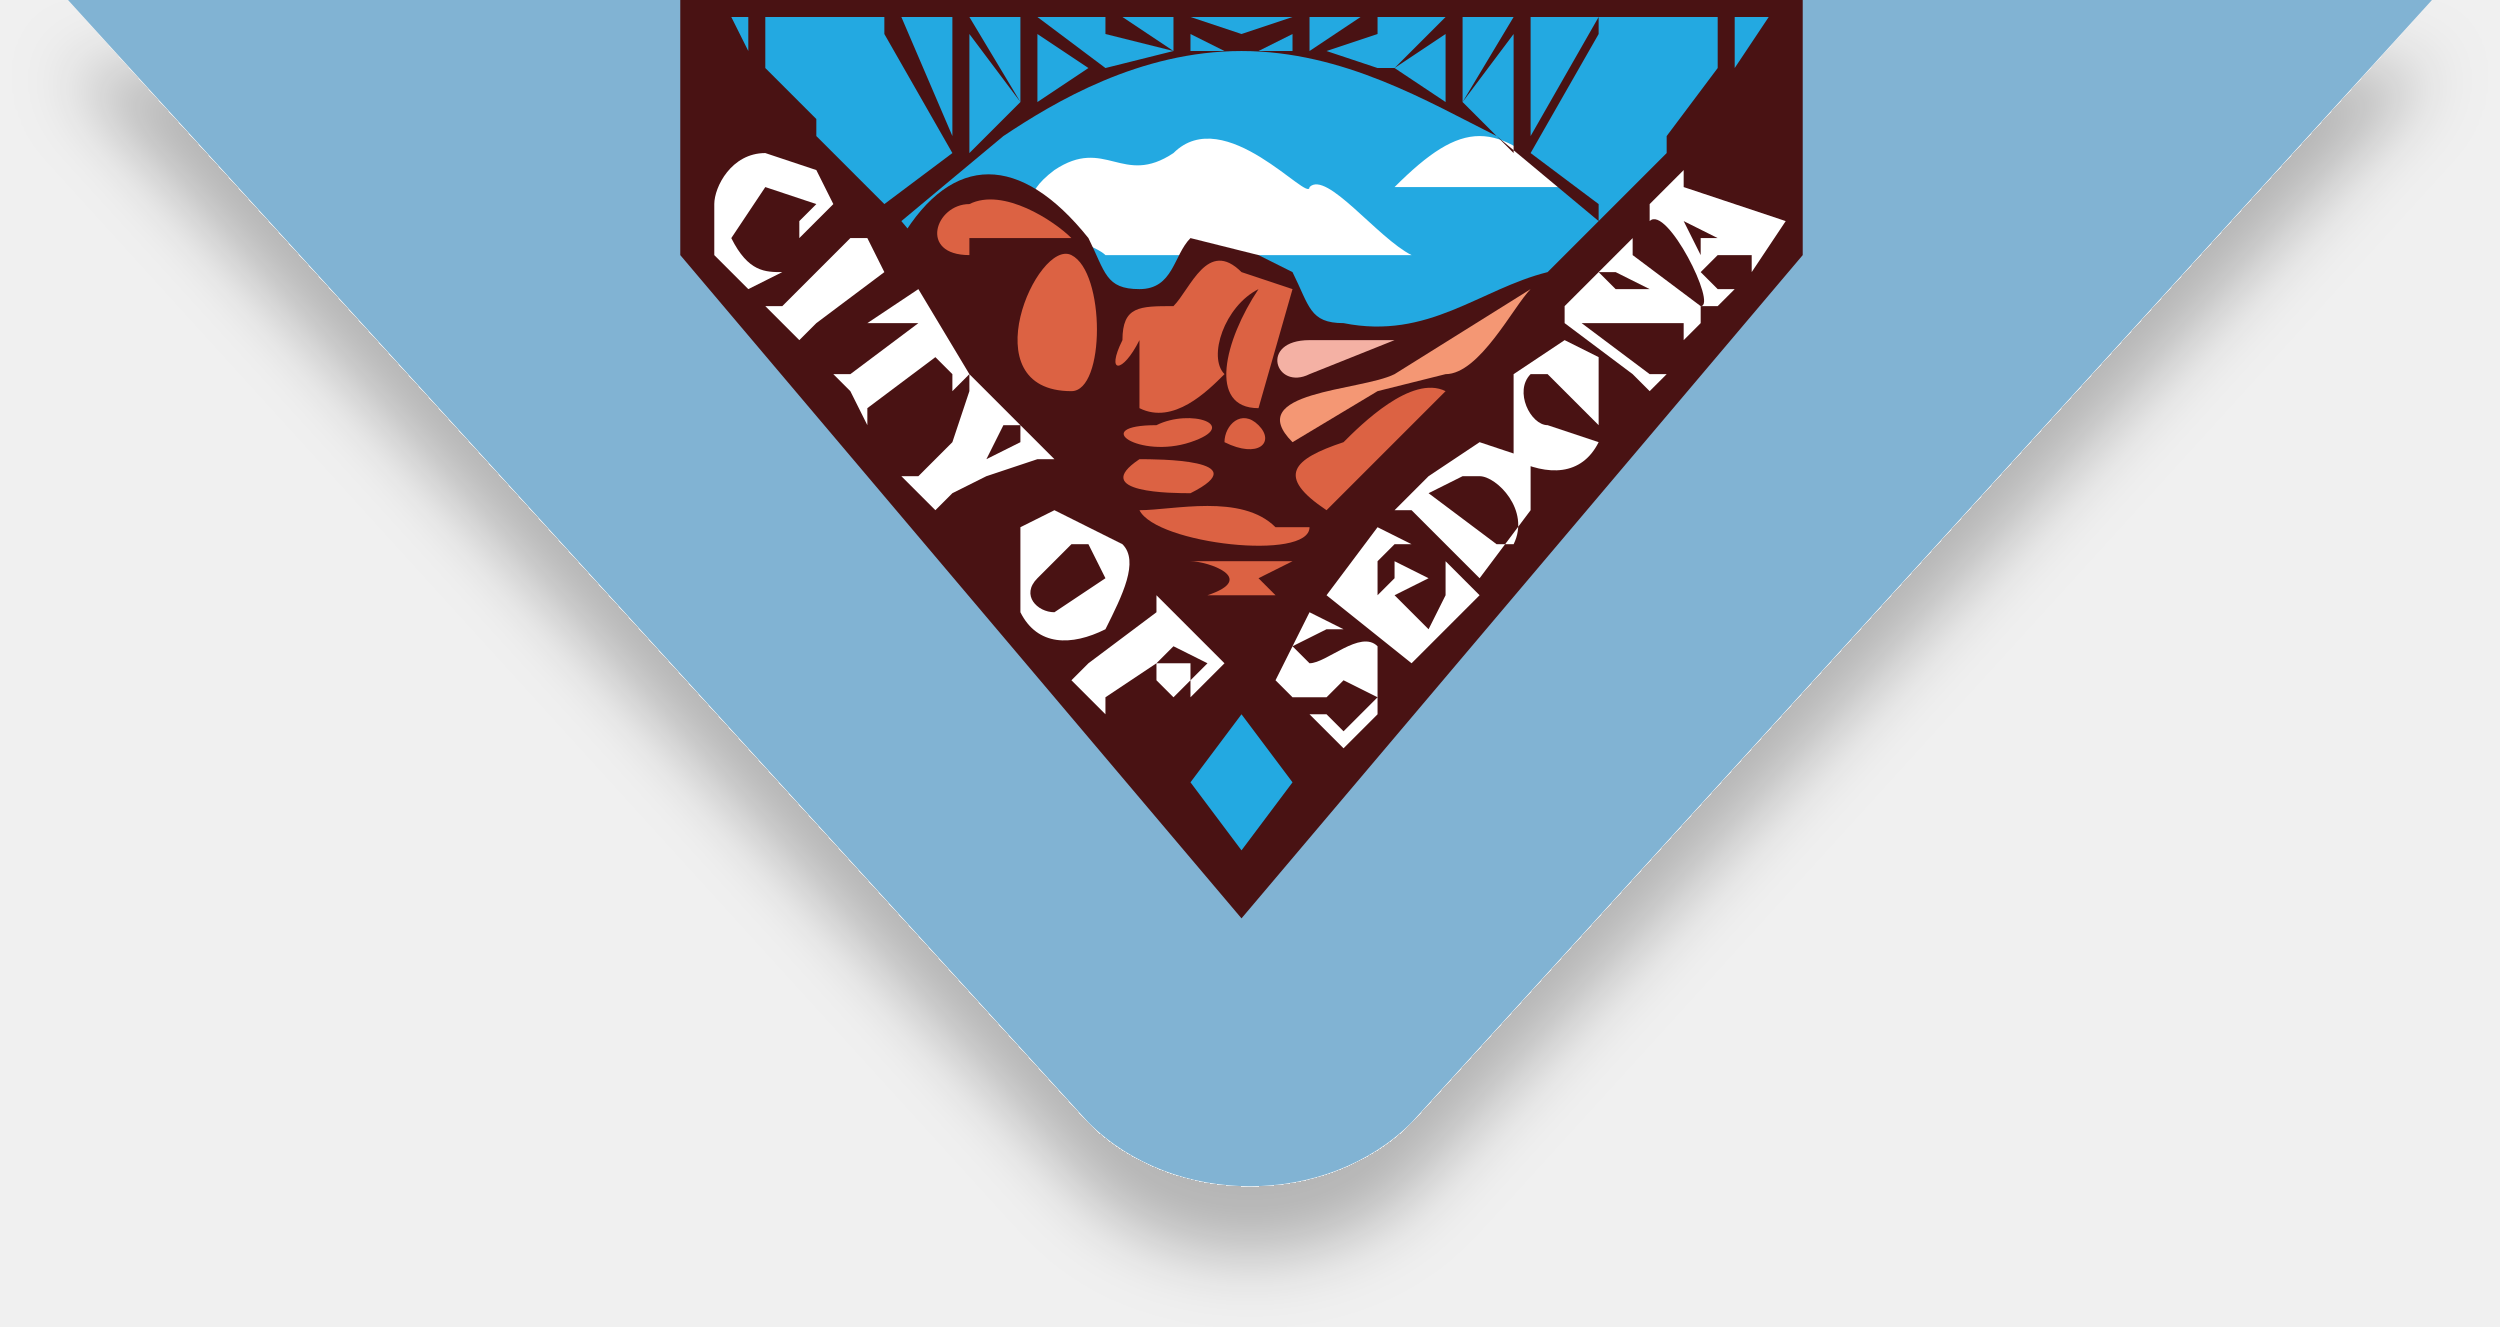
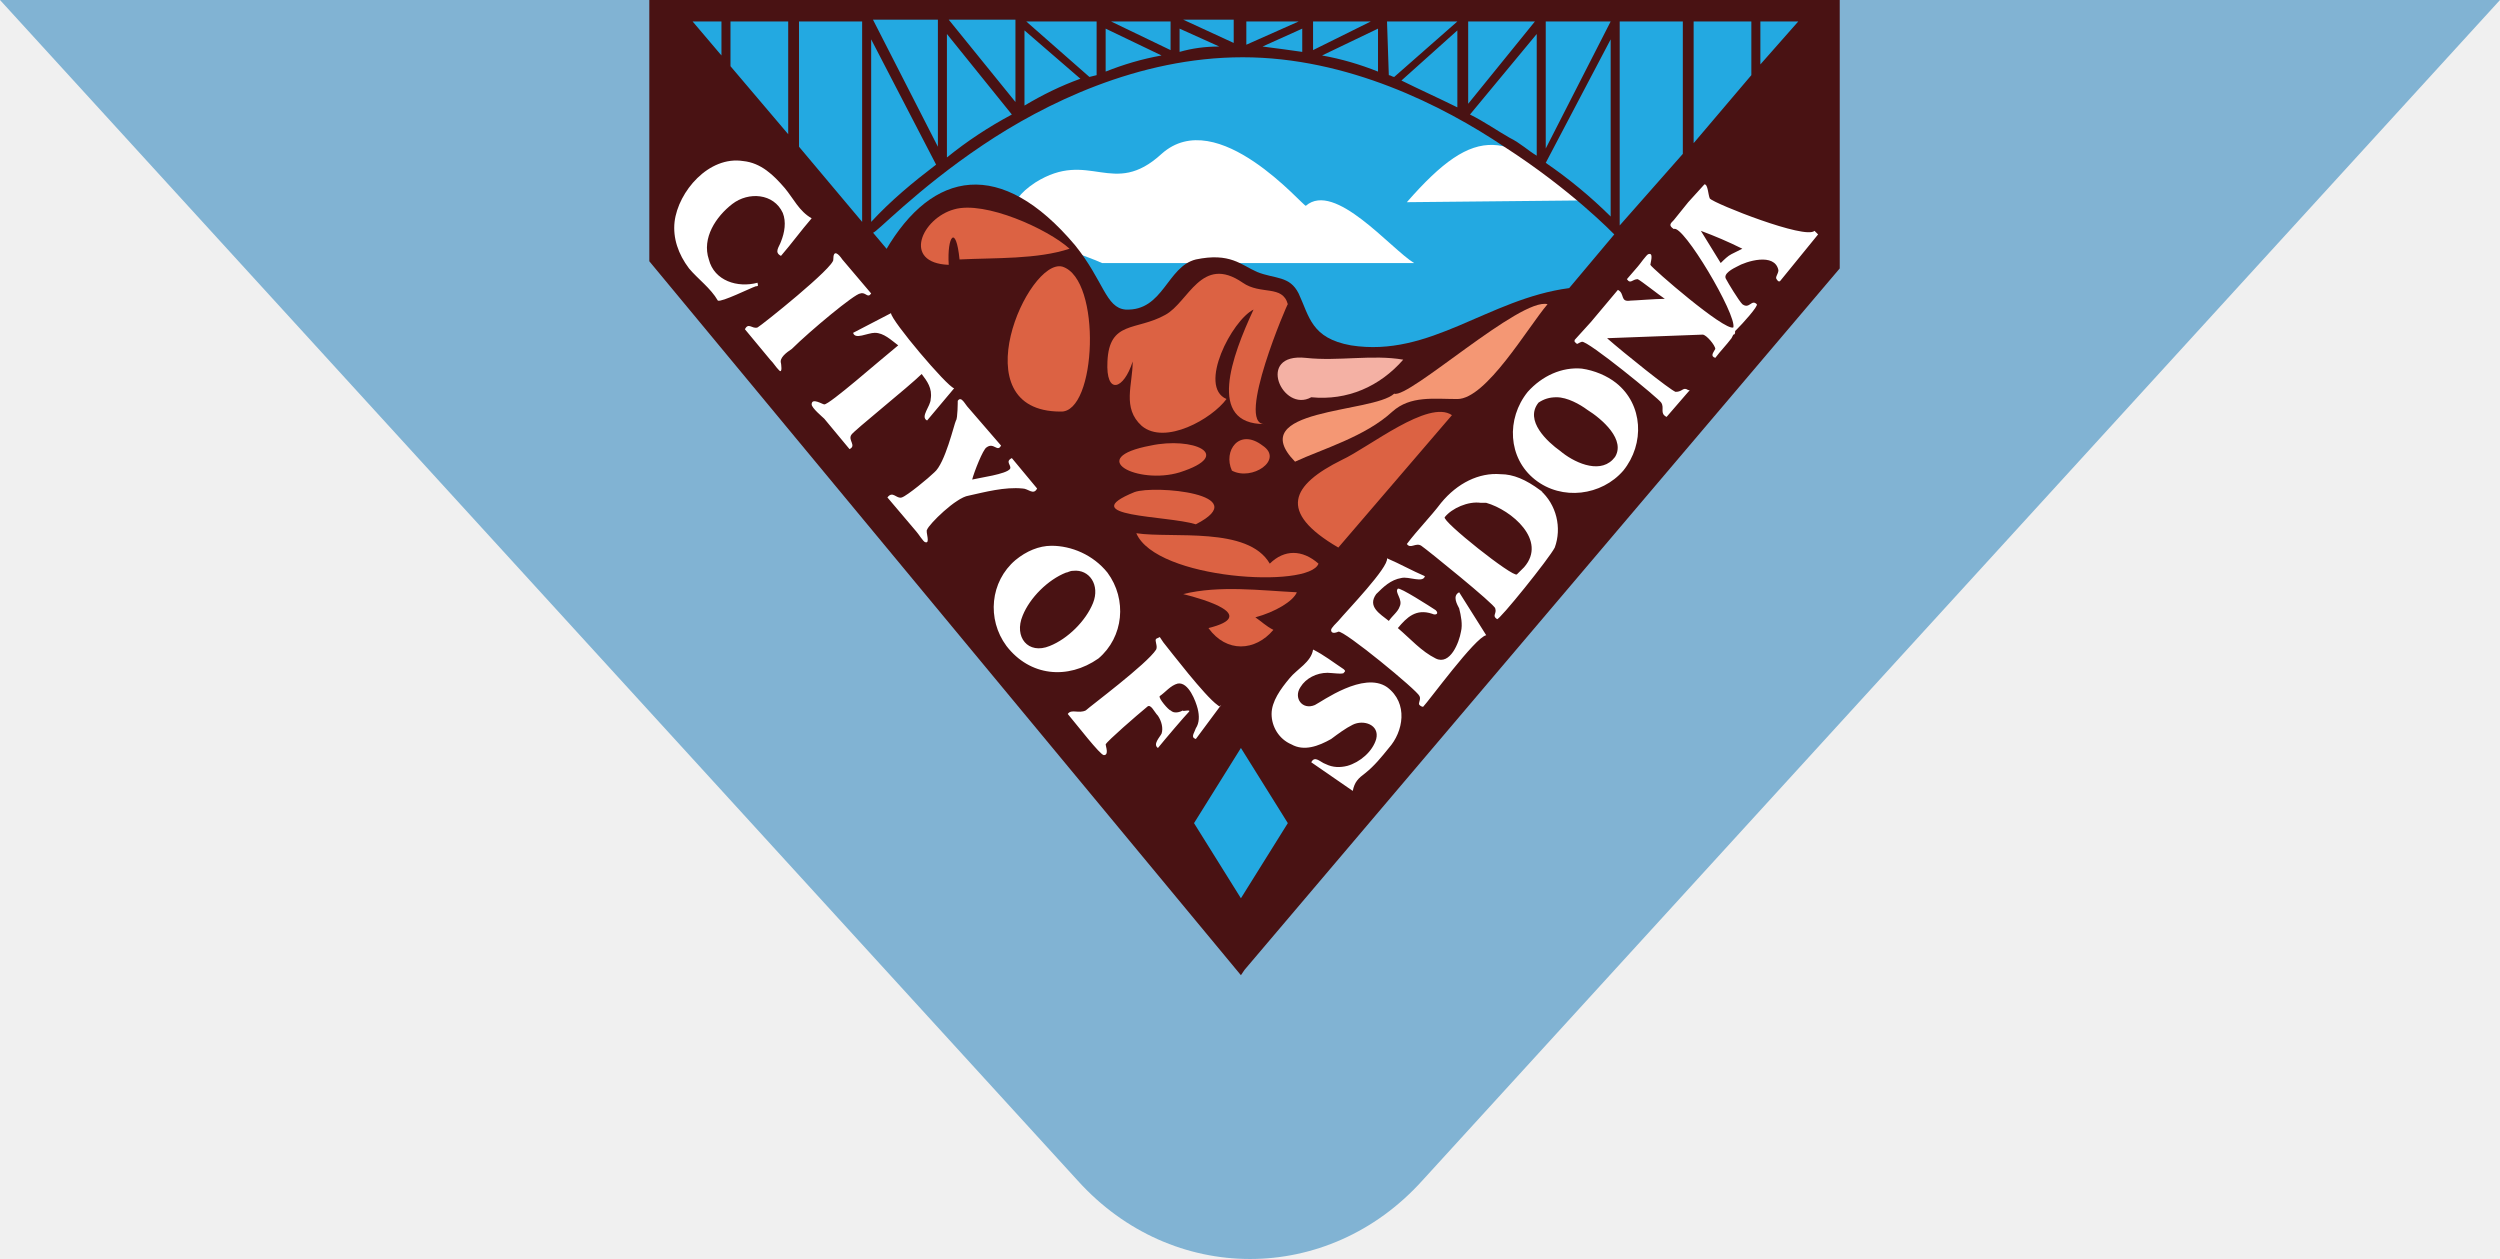
- <svg xmlns="http://www.w3.org/2000/svg" width="147" height="78" fill="none">
-   <g filter="url(#a)">
-     <path d="M143 0H4l60 66c5 5 14 5 19 0l60-66Z" fill="#81B3D3" />
-     <path d="m41 0 32 38 32-37-64-1Z" fill="#23A9E1" />
-     <path d="M65 15h18c-2-1-5-5-6-4 0 1-5-5-8-2-3 2-4-1-7 1-4 3 2 4 3 5Zm27-4H82c4-4 6-4 10 0Z" fill="#fff" />
-     <path d="M102 4V1h2l-2 3Zm-49 9 6-5c3-2 8-5 14-5s11 3 15 5l6 5-3 3c-4 1-7 4-12 3-2 0-2-1-3-3l-2-1-4-1c-1 1-1 3-3 3s-2-1-3-3c-4-5-8-5-11 0l20 23-20-24ZM44 1v2l-1-2h1Zm54 0h3v3l-3 4V1Zm-4 12V1h4v8l-4 4Zm0-11v10l-4-3 4-7Zm-5 0v7l-1-1-2-2 3-4Zm-4 0v4l-3-2 3-2Zm1-1h3l-3 5V1Zm4 0h4l-4 7V1Zm-9 0h4l-3 3h-1V1Zm0 1v2l-3-1 3-1Zm-5 0v1h-2l2-1Zm-6 0 2 1h-2V2Zm-5 0 4 1-4 1V2Zm4 1-3-2h3v2Zm4-1-3-1h3v1Zm0-1h3l-3 1V1Zm4 0h3l-3 2V1ZM65 4l-4-3h4v3Zm-4-2 3 2-3 2V2Zm-4 0 3 4-3 3V2Zm-5 0 4 7-4 3V2Zm4 6-3-7h3v7Zm4-2-3-5h3v5ZM48 7l-3-3V1h3v6Zm0-6h4v11l-4-4V1Zm25-1H40v15l33 39 33-39V0H73Z" fill="#491213" />
-     <path d="m70 46 3-4 3 4-3 4-3-4Z" fill="#23A9E1" />
-     <path d="M78 30c-3-2-2-3 1-4 1-1 4-4 6-3l-7 7Zm-2 3h-6c1 0 4 1 1 2h4l-1-1 2-1Zm1-2h-2c-2-2-6-1-8-1 1 2 10 3 10 1Zm-7-2c-1 0-6 0-3-2 1 0 7 0 3 2Zm2-3c0-1 1-2 2-1s0 2-2 1Zm-2 0c-3 1-6-1-2-1 2-1 5 0 2 1 0 0-1 0 0 0Zm-3-6c-1 2-2 2-1 0 0-2 1-2 3-2 1-1 2-4 4-2l3 1-2 7c-3 0-2-4 0-7-2 1-3 4-2 5-1 1-3 3-5 2v-4Zm-4 3c-6 0-2-9 0-8s2 8 0 8Zm-6-8c-3 0-2-3 0-3 2-1 5 1 6 2h-6v1Z" fill="#DC6243" />
-     <path d="M76 26c-3-3 4-3 6-4l8-5c-1 1-3 5-5 5l-4 1-5 3Z" fill="#F49774" />
-     <path d="M77 22c-2 1-3-2 0-2h5l-5 2Z" fill="#F4B1A4" />
-     <path d="m55 21 1 1v1l1-1-3-5-3 2h3l-4 3h-1l1 1 1 2v-1l4-3Zm-3-5s0 1 0 0l-1-2h-1l-4 4h-1l2 2v1-1l1-1 4-3Zm-6 0c-1 0-2 0-3-2l2-3 3 1-1 1v1l2-2-1-2-3-1c-2 0-3 2-3 3v3l2 2 2-1Zm26 23-3-3-1-1v1l-4 3-1 1 2 2v-1l3-2v1l1 1-1 1 2-2v-1h-2l1-1 2 1-1 1v1l2-2Zm-10-9-2 1v5c1 2 3 2 5 1 1-2 2-4 1-5l-4-2Zm2 2 1 2-3 2c-1 0-2-1-1-2l2-2h1Zm-3-5h1l-2-2v1l-2 1 1-2h1l-2-2-1-1v1l-1 3-2 2h-1l2 2 1-1 2-1 3-1Zm24 7v1l-1 2-2-2 2-1-2-1v1l-1 1v-2l1-1h1l-2-1-3 4 5 4 4-4-2-2v1Zm-4 4c-1-1-3 1-4 1l-1-1 2-1h1l-2-1-1 2-1 2 1 1h2l1-1 2 1-2 2-1-1h-1l2 2 1-1 1-1v-4Zm18-28-1 1-1 1v1c1-1 4 5 3 5l-4-3v-1l-1 1-1 1h1l2 1h-2l-1-1-2 2v1l4 3 1 1 1-1h-1l-4-3h6v1l1-1v-1h1l1-1h-1l-1-1 1-1h2v1l2-3-6-2v-1Zm0 3 2 1h-1v1l-1-2Zm-7 7-3 2v5c2 1 4 1 5-1v-5l-2-1Zm-1 2 1 1 2 2v1l-3-1c-1 0-2-2-1-3h1Zm-4 4-3 2-2 2h1l4 4 3-4v-3l-3-1Zm-1 2h1c1 0 3 2 2 4h-1l-4-3 2-1Z" fill="#fff" />
-   </g>
-   <defs>
-     <filter id="a" x="0" y="0" width="147" height="78" filterUnits="userSpaceOnUse" color-interpolation-filters="sRGB">
-       <feFlood flood-opacity="0" result="BackgroundImageFix" />
-       <feColorMatrix in="SourceAlpha" values="0 0 0 0 0 0 0 0 0 0 0 0 0 0 0 0 0 0 127 0" result="hardAlpha" />
-       <feOffset dy="4" />
-       <feGaussianBlur stdDeviation="2" />
-       <feComposite in2="hardAlpha" operator="out" />
-       <feColorMatrix values="0 0 0 0 0 0 0 0 0 0 0 0 0 0 0 0 0 0 0.25 0" />
-       <feBlend in2="BackgroundImageFix" result="effect1_dropShadow_20204_274" />
-       <feBlend in="SourceGraphic" in2="effect1_dropShadow_20204_274" result="shape" />
-     </filter>
-   </defs>
+ <svg xmlns="http://www.w3.org/2000/svg" width="139" height="70" viewBox="0 0 139 70" fill="none">
+   <path d="M139 0H0L59.931 65.653C65.169 71.449 73.831 71.449 79.069 65.653L139 0Z" fill="#81B3D3" />
+   <path d="M36.804 0.497L68.995 38.204L101.086 0.696L36.804 0.497Z" fill="#23A9E1" />
+   <path d="M61.273 14.625H78.623C77.319 13.829 74.21 10.048 72.606 11.441C72.505 11.541 67.692 5.77 64.583 8.556C61.875 11.043 60.571 8.258 57.563 10.148C53.953 12.536 59.569 13.829 61.273 14.625ZM88.049 11.143L78.221 11.242C82.132 6.765 83.837 7.263 88.049 11.143Z" fill="white" />
+   <path d="M97.877 3.582V1.194H99.983L97.877 3.582ZM48.537 12.934C48.637 13.033 50.944 10.546 54.654 8.059C58.064 5.77 63.279 3.184 69.095 3.184C74.912 3.184 80.227 5.87 83.636 8.158C87.347 10.546 89.653 12.934 89.754 13.033L87.247 16.018C82.734 16.615 79.525 19.898 75.112 19.202C72.906 18.804 72.806 17.61 72.204 16.316C71.703 15.322 70.9 15.521 69.898 15.123C68.995 14.725 68.393 14.028 66.488 14.426C64.883 14.824 64.683 17.311 62.577 17.212C61.474 17.112 61.373 15.62 59.769 13.63C55.657 8.755 51.846 9.452 49.239 13.929L68.895 37.11L48.537 12.934ZM40.113 1.194V3.084L38.509 1.194H40.113ZM94.166 1.194H97.375V4.179L94.166 7.959V1.194ZM90.055 12.536V1.194H93.565V8.556L90.055 12.536C90.155 12.536 90.055 12.536 90.055 12.536ZM89.553 2.189V12.038C88.45 10.944 87.247 9.949 85.943 9.054L89.553 2.189ZM85.442 1.89V8.656C84.94 8.357 84.539 7.959 83.937 7.661C83.235 7.263 82.533 6.765 81.731 6.367L85.442 1.89ZM81.029 1.691V5.969C80.026 5.472 78.923 4.974 77.92 4.477L81.029 1.691ZM81.631 1.194H85.341L81.631 5.77V1.194ZM85.943 1.194H89.553L85.943 8.258V1.194ZM77.118 1.194H81.029L77.519 4.278C77.419 4.278 77.319 4.179 77.218 4.179L77.118 1.194ZM76.617 1.592V3.98C75.614 3.582 74.611 3.283 73.508 3.084L76.617 1.592ZM72.405 1.592V2.885C71.703 2.786 71.001 2.686 70.198 2.587L72.405 1.592ZM65.585 1.592L67.792 2.587C66.989 2.587 66.287 2.686 65.585 2.885V1.592ZM61.474 1.592L64.582 3.084C63.479 3.283 62.477 3.582 61.474 3.98V1.592ZM65.084 2.786L61.775 1.194H65.084V2.786ZM68.594 2.388L65.786 1.094H68.594V2.388ZM69.296 1.194H72.204L69.296 2.487V1.194ZM73.006 1.194H76.216L73.006 2.786V1.194ZM60.571 4.278L57.061 1.194H60.972V4.179L60.571 4.278ZM56.961 1.691L60.07 4.378C58.967 4.776 57.964 5.273 56.961 5.87V1.691ZM52.649 1.89L56.259 6.367C54.955 7.064 53.752 7.86 52.649 8.755V1.89ZM48.437 2.189L52.047 9.153C50.743 10.148 49.54 11.143 48.437 12.337V2.189ZM52.147 8.158L48.537 1.094H52.147V8.158ZM56.459 5.671L52.749 1.094H56.459V5.671ZM43.824 7.462L40.615 3.681V1.194H43.824V7.462ZM44.425 1.194H47.935V12.337L44.425 8.158V1.194ZM69.296 0H36.102V14.526L68.995 54.222L69.196 53.924L102.289 14.924V0H69.296Z" fill="#491213" />
+   <path d="M66.388 45.766L68.995 41.587L71.603 45.766L68.995 49.944L66.388 45.766Z" fill="#23A9E1" />
+   <path d="M74.411 30.444C71.001 28.454 71.803 26.962 74.611 25.569C76.115 24.872 79.425 22.186 80.728 23.082L74.411 30.444ZM72.104 32.931C70.098 32.832 67.792 32.533 65.786 33.031C66.99 33.329 69.998 34.224 67.19 34.921C68.193 36.314 69.798 36.214 70.8 35.02C70.399 34.822 70.098 34.523 69.798 34.324C70.901 34.026 71.903 33.429 72.104 32.931ZM73.308 31.339C72.405 30.543 71.402 30.543 70.6 31.339C69.396 29.25 65.184 29.947 63.179 29.648C64.282 32.235 72.806 32.732 73.308 31.339ZM66.488 29.151C64.884 28.653 59.669 28.753 63.079 27.36C64.182 26.962 69.798 27.459 66.488 29.151ZM68.494 26.166C67.993 25.072 68.895 23.778 70.199 24.773C71.402 25.569 69.597 26.763 68.494 26.166ZM65.586 26.265C63.279 26.962 60.271 25.469 63.981 24.773C66.288 24.276 68.695 25.27 65.586 26.265C65.686 26.265 65.485 26.265 65.586 26.265ZM62.978 20.097C62.477 21.689 61.474 21.987 61.574 20.097C61.675 17.809 63.179 18.406 64.783 17.51C66.087 16.814 66.789 14.128 69.096 15.719C70.098 16.416 71.302 15.819 71.603 16.913C71.603 16.814 68.695 23.579 70.299 23.579C67.09 23.579 68.494 19.799 69.697 17.212C68.494 17.809 66.588 21.49 68.193 22.186C67.391 23.281 64.783 24.773 63.48 23.679C62.377 22.684 62.978 21.39 62.978 20.097ZM58.967 22.883C53.351 22.883 57.162 14.326 59.067 14.824C61.273 15.52 60.973 22.982 58.967 22.883ZM52.749 14.725C50.142 14.625 51.245 12.138 53.05 11.64C54.755 11.143 58.265 12.735 59.468 13.829C57.663 14.426 55.357 14.326 53.351 14.426C53.151 12.436 52.649 13.133 52.749 14.725Z" fill="#DC6243" />
+   <path d="M72.004 25.669C69.096 22.684 76.316 22.982 77.519 21.888C78.322 22.186 84.539 16.515 86.044 16.913C84.941 18.207 82.634 22.186 81.029 22.186C79.726 22.186 78.422 21.987 77.419 22.883C75.915 24.276 73.508 24.972 72.004 25.669Z" fill="#F49774" />
+   <path d="M72.906 22.087C71.302 22.982 69.797 19.6 72.605 19.898C74.41 20.097 76.316 19.699 78.02 19.997C76.717 21.49 74.912 22.286 72.906 22.087Z" fill="#F4B1A4" />
+   <path d="M51.245 20.794C51.546 21.192 51.847 21.589 51.747 22.186C51.747 22.584 51.145 23.181 51.546 23.38L53.05 21.589C52.649 21.49 49.54 17.809 49.54 17.411L47.434 18.505C47.535 18.903 48.237 18.505 48.638 18.505C49.139 18.505 49.54 18.903 49.941 19.202C48.838 20.097 46.131 22.485 45.83 22.485C45.73 22.485 45.128 22.087 45.128 22.485C45.128 22.684 45.73 23.181 45.83 23.281L47.234 24.972C47.635 24.773 47.134 24.475 47.334 24.176C47.434 23.977 50.543 21.49 51.245 20.794ZM47.836 16.317C48.136 16.217 48.237 16.615 48.437 16.317L46.833 14.426C46.632 14.128 46.331 13.829 46.331 14.426C46.432 14.824 42.32 18.107 42.119 18.207C41.819 18.306 41.618 17.908 41.417 18.306C41.919 18.903 42.32 19.401 42.821 19.998C43.022 20.197 43.122 20.396 43.323 20.595C43.523 20.794 43.423 20.197 43.423 20.197C43.323 19.898 43.724 19.6 44.025 19.401C45.028 18.406 47.535 16.317 47.836 16.317ZM42.119 15.72C41.016 16.018 39.713 15.62 39.412 14.426C39.011 13.232 39.813 12.038 40.715 11.342C41.618 10.646 43.022 10.745 43.523 11.839C43.724 12.337 43.624 12.934 43.423 13.431C43.323 13.73 43.022 14.028 43.423 14.227C44.025 13.531 44.526 12.834 45.128 12.138C44.426 11.74 44.125 11.043 43.624 10.447C43.022 9.75 42.32 9.054 41.317 8.954C39.412 8.656 37.707 10.646 37.506 12.337C37.406 13.232 37.707 14.128 38.309 14.924C38.81 15.521 39.512 16.018 39.913 16.714C40.114 16.814 41.718 16.018 42.019 15.918C42.22 15.918 42.119 15.819 42.119 15.72C41.618 15.918 42.119 15.72 42.119 15.72ZM67.692 39.199C66.99 38.702 65.084 36.215 64.683 35.717L64.483 35.419L64.282 35.518C64.182 35.617 64.382 35.916 64.282 36.115C63.781 36.911 60.572 39.299 60.371 39.498C59.97 39.697 59.569 39.398 59.368 39.697C59.87 40.294 61.173 41.985 61.374 41.985C61.675 41.985 61.474 41.487 61.474 41.388C61.574 41.189 63.179 39.796 63.781 39.299C63.981 39.1 64.182 39.597 64.382 39.796C64.583 40.095 64.683 40.492 64.583 40.791C64.483 40.99 64.082 41.388 64.382 41.587C64.784 41.09 65.887 39.796 66.087 39.597C66.288 39.398 65.686 39.597 65.786 39.498C65.586 39.597 65.285 39.697 65.084 39.498C64.984 39.498 64.382 38.801 64.483 38.702C64.784 38.503 65.084 38.105 65.486 38.005C66.087 37.906 66.488 39 66.589 39.398C66.689 39.796 66.689 40.194 66.488 40.492C66.388 40.791 66.188 40.99 66.488 41.09L67.892 39.199C67.892 39.299 67.792 39.299 67.692 39.199C67.591 39.199 67.792 39.299 67.692 39.199ZM58.466 30.345C57.764 30.345 57.062 30.643 56.46 31.14C55.056 32.334 54.855 34.424 55.959 35.916C57.262 37.607 59.368 37.806 61.073 36.612C62.477 35.419 62.678 33.329 61.574 31.837C60.772 30.842 59.569 30.345 58.466 30.345ZM59.669 31.737C60.572 31.638 61.173 32.533 60.772 33.528C60.371 34.523 59.368 35.518 58.365 35.916C57.162 36.413 56.36 35.419 56.861 34.225C57.262 33.23 58.265 32.235 59.268 31.837C59.368 31.837 59.468 31.737 59.669 31.737ZM56.861 27.161C57.162 27.161 57.463 27.559 57.663 27.161L56.259 25.47C55.858 25.669 56.259 25.867 56.159 26.067C55.959 26.365 54.454 26.564 54.053 26.663C54.153 26.265 54.655 24.972 54.855 24.873C55.257 24.574 55.457 25.171 55.658 24.773L53.853 22.684C53.652 22.485 53.451 21.987 53.251 22.286C53.251 22.286 53.251 23.281 53.151 23.38C53.05 23.579 52.549 25.768 51.947 26.265C51.646 26.564 50.443 27.559 50.142 27.658C49.841 27.758 49.641 27.26 49.34 27.658L50.944 29.549C51.045 29.648 51.346 30.146 51.446 30.146C51.747 30.245 51.446 29.549 51.546 29.449C51.646 29.151 53.151 27.658 53.853 27.559C54.755 27.36 55.858 27.061 56.861 27.161C57.062 27.161 56.66 27.161 56.861 27.161ZM81.13 33.827C81.23 34.225 81.33 34.722 81.23 35.12C81.13 35.717 80.628 37.01 79.826 36.612C79.024 36.215 78.422 35.518 77.72 34.921C78.222 34.324 78.723 33.827 79.626 34.125C79.826 34.225 80.027 34.125 79.826 33.926C79.525 33.727 77.82 32.633 77.72 32.732C77.52 32.931 78.021 33.329 77.82 33.727C77.72 34.026 77.419 34.225 77.219 34.523C76.717 34.125 76.015 33.727 76.517 33.031C76.918 32.633 77.319 32.235 77.921 32.135C78.322 32.036 79.124 32.434 79.224 32.036C78.522 31.737 77.82 31.34 77.118 31.041C77.219 31.538 74.912 33.926 74.411 34.523C74.311 34.623 74.01 34.921 74.01 35.021C74.01 35.319 74.411 35.12 74.411 35.12C74.712 35.021 78.823 38.403 78.924 38.702C79.024 38.901 78.823 39.1 78.924 39.199C78.924 39.199 79.024 39.299 79.124 39.299C79.425 39 82.032 35.419 82.634 35.319C82.133 34.523 81.631 33.727 81.13 32.931C80.729 33.13 81.029 33.628 81.13 33.827ZM77.118 38.204C75.815 37.309 73.508 39 73.107 39.199C72.405 39.498 71.904 38.801 72.305 38.204C72.606 37.707 73.207 37.408 73.809 37.408C74.01 37.408 74.712 37.508 74.712 37.408C74.812 37.309 74.812 37.309 74.712 37.209C74.11 36.811 73.609 36.413 73.007 36.115C72.906 36.811 72.104 37.209 71.703 37.707C71.202 38.304 70.7 39 70.7 39.697C70.7 40.393 71.101 41.09 71.803 41.388C72.505 41.786 73.308 41.487 74.01 41.09C74.411 40.791 74.812 40.492 75.213 40.294C75.815 39.995 76.717 40.294 76.517 41.09C76.316 41.786 75.614 42.383 74.912 42.582C74.511 42.681 74.11 42.681 73.709 42.482C73.408 42.383 73.107 41.985 72.906 42.383L75.213 43.975C75.313 43.477 75.514 43.278 75.915 42.98C76.416 42.582 76.818 42.084 77.219 41.587C78.021 40.691 78.322 39.1 77.118 38.204ZM94.768 10.248C94.768 10.347 94.768 10.347 94.768 10.248L93.866 11.242L93.064 12.237C92.863 12.436 92.763 12.536 93.064 12.735C93.565 12.436 96.573 17.51 96.373 18.207C95.871 18.406 91.86 14.924 91.76 14.725C91.76 14.625 91.96 14.028 91.66 14.128C91.559 14.128 91.158 14.725 91.058 14.824L90.456 15.521C90.657 15.819 90.757 15.521 91.058 15.521C91.258 15.62 92.261 16.416 92.562 16.615C92.061 16.615 90.857 16.714 90.657 16.714C90.055 16.814 90.356 16.317 89.955 16.117L88.451 17.908L87.548 18.903C87.548 18.903 87.548 18.903 87.548 19.003C87.749 19.202 87.648 19.102 87.949 19.003C88.25 18.903 92.261 22.186 92.362 22.385C92.562 22.684 92.261 22.982 92.662 23.181L93.866 21.788C93.966 21.689 93.966 21.689 93.866 21.689C93.565 21.49 93.565 21.788 93.164 21.788C92.863 21.689 90.256 19.6 89.353 18.804L94.668 18.605C94.869 18.605 95.37 19.202 95.37 19.401C95.27 19.6 95.069 19.799 95.37 19.898C95.671 19.5 95.972 19.202 96.273 18.804L96.373 18.605C96.473 18.605 96.473 18.505 96.473 18.406L96.573 18.306C96.874 18.008 97.777 17.013 97.677 16.913C97.376 16.615 97.275 17.212 96.874 16.913C96.674 16.714 96.072 15.72 95.972 15.521C95.771 15.222 96.373 14.924 96.573 14.824C97.075 14.526 98.679 14.028 98.88 15.023C98.88 15.222 98.679 15.421 98.78 15.521C98.78 15.521 98.88 15.72 98.98 15.62L101.086 13.033C100.986 12.934 100.986 12.934 100.886 12.834C100.384 13.332 95.37 11.342 95.069 11.043C94.969 10.845 94.969 10.248 94.768 10.248ZM94.568 12.834C95.37 13.133 96.072 13.431 96.874 13.829C96.674 13.929 96.473 14.028 96.273 14.128C96.072 14.227 95.871 14.426 95.671 14.625L94.568 12.834ZM87.949 20.495C86.846 20.396 85.743 20.893 84.941 21.788C83.737 23.281 83.837 25.47 85.342 26.663C86.846 27.857 89.052 27.559 90.256 26.166C91.459 24.674 91.359 22.485 89.855 21.291C89.353 20.893 88.651 20.595 87.949 20.495ZM86.545 22.087C87.147 22.087 87.849 22.485 88.25 22.783C89.052 23.281 90.456 24.475 89.754 25.47C89.754 25.37 89.855 25.37 89.654 25.569C88.852 26.365 87.448 25.669 86.746 25.072C86.044 24.574 84.74 23.38 85.542 22.385C85.843 22.186 86.144 22.087 86.545 22.087ZM83.436 26.365C82.233 26.265 81.029 26.862 80.127 27.957C79.525 28.753 78.823 29.449 78.222 30.245C78.422 30.544 78.723 30.146 79.024 30.345C79.325 30.544 83.135 33.628 83.135 33.827C83.236 34.125 82.935 34.225 83.236 34.424C83.336 34.523 86.144 31.041 86.445 30.444C86.846 29.35 86.545 28.056 85.642 27.26C85.743 27.36 85.843 27.36 85.642 27.26C84.84 26.663 84.138 26.365 83.436 26.365ZM82.333 27.957C82.433 27.957 82.534 27.957 82.634 27.957C84.038 28.355 86.044 30.046 84.74 31.538C84.539 31.737 84.74 31.538 84.339 31.936C84.138 32.135 80.127 28.952 80.328 28.753C80.729 28.255 81.631 27.857 82.333 27.957Z" fill="white" />
</svg>
